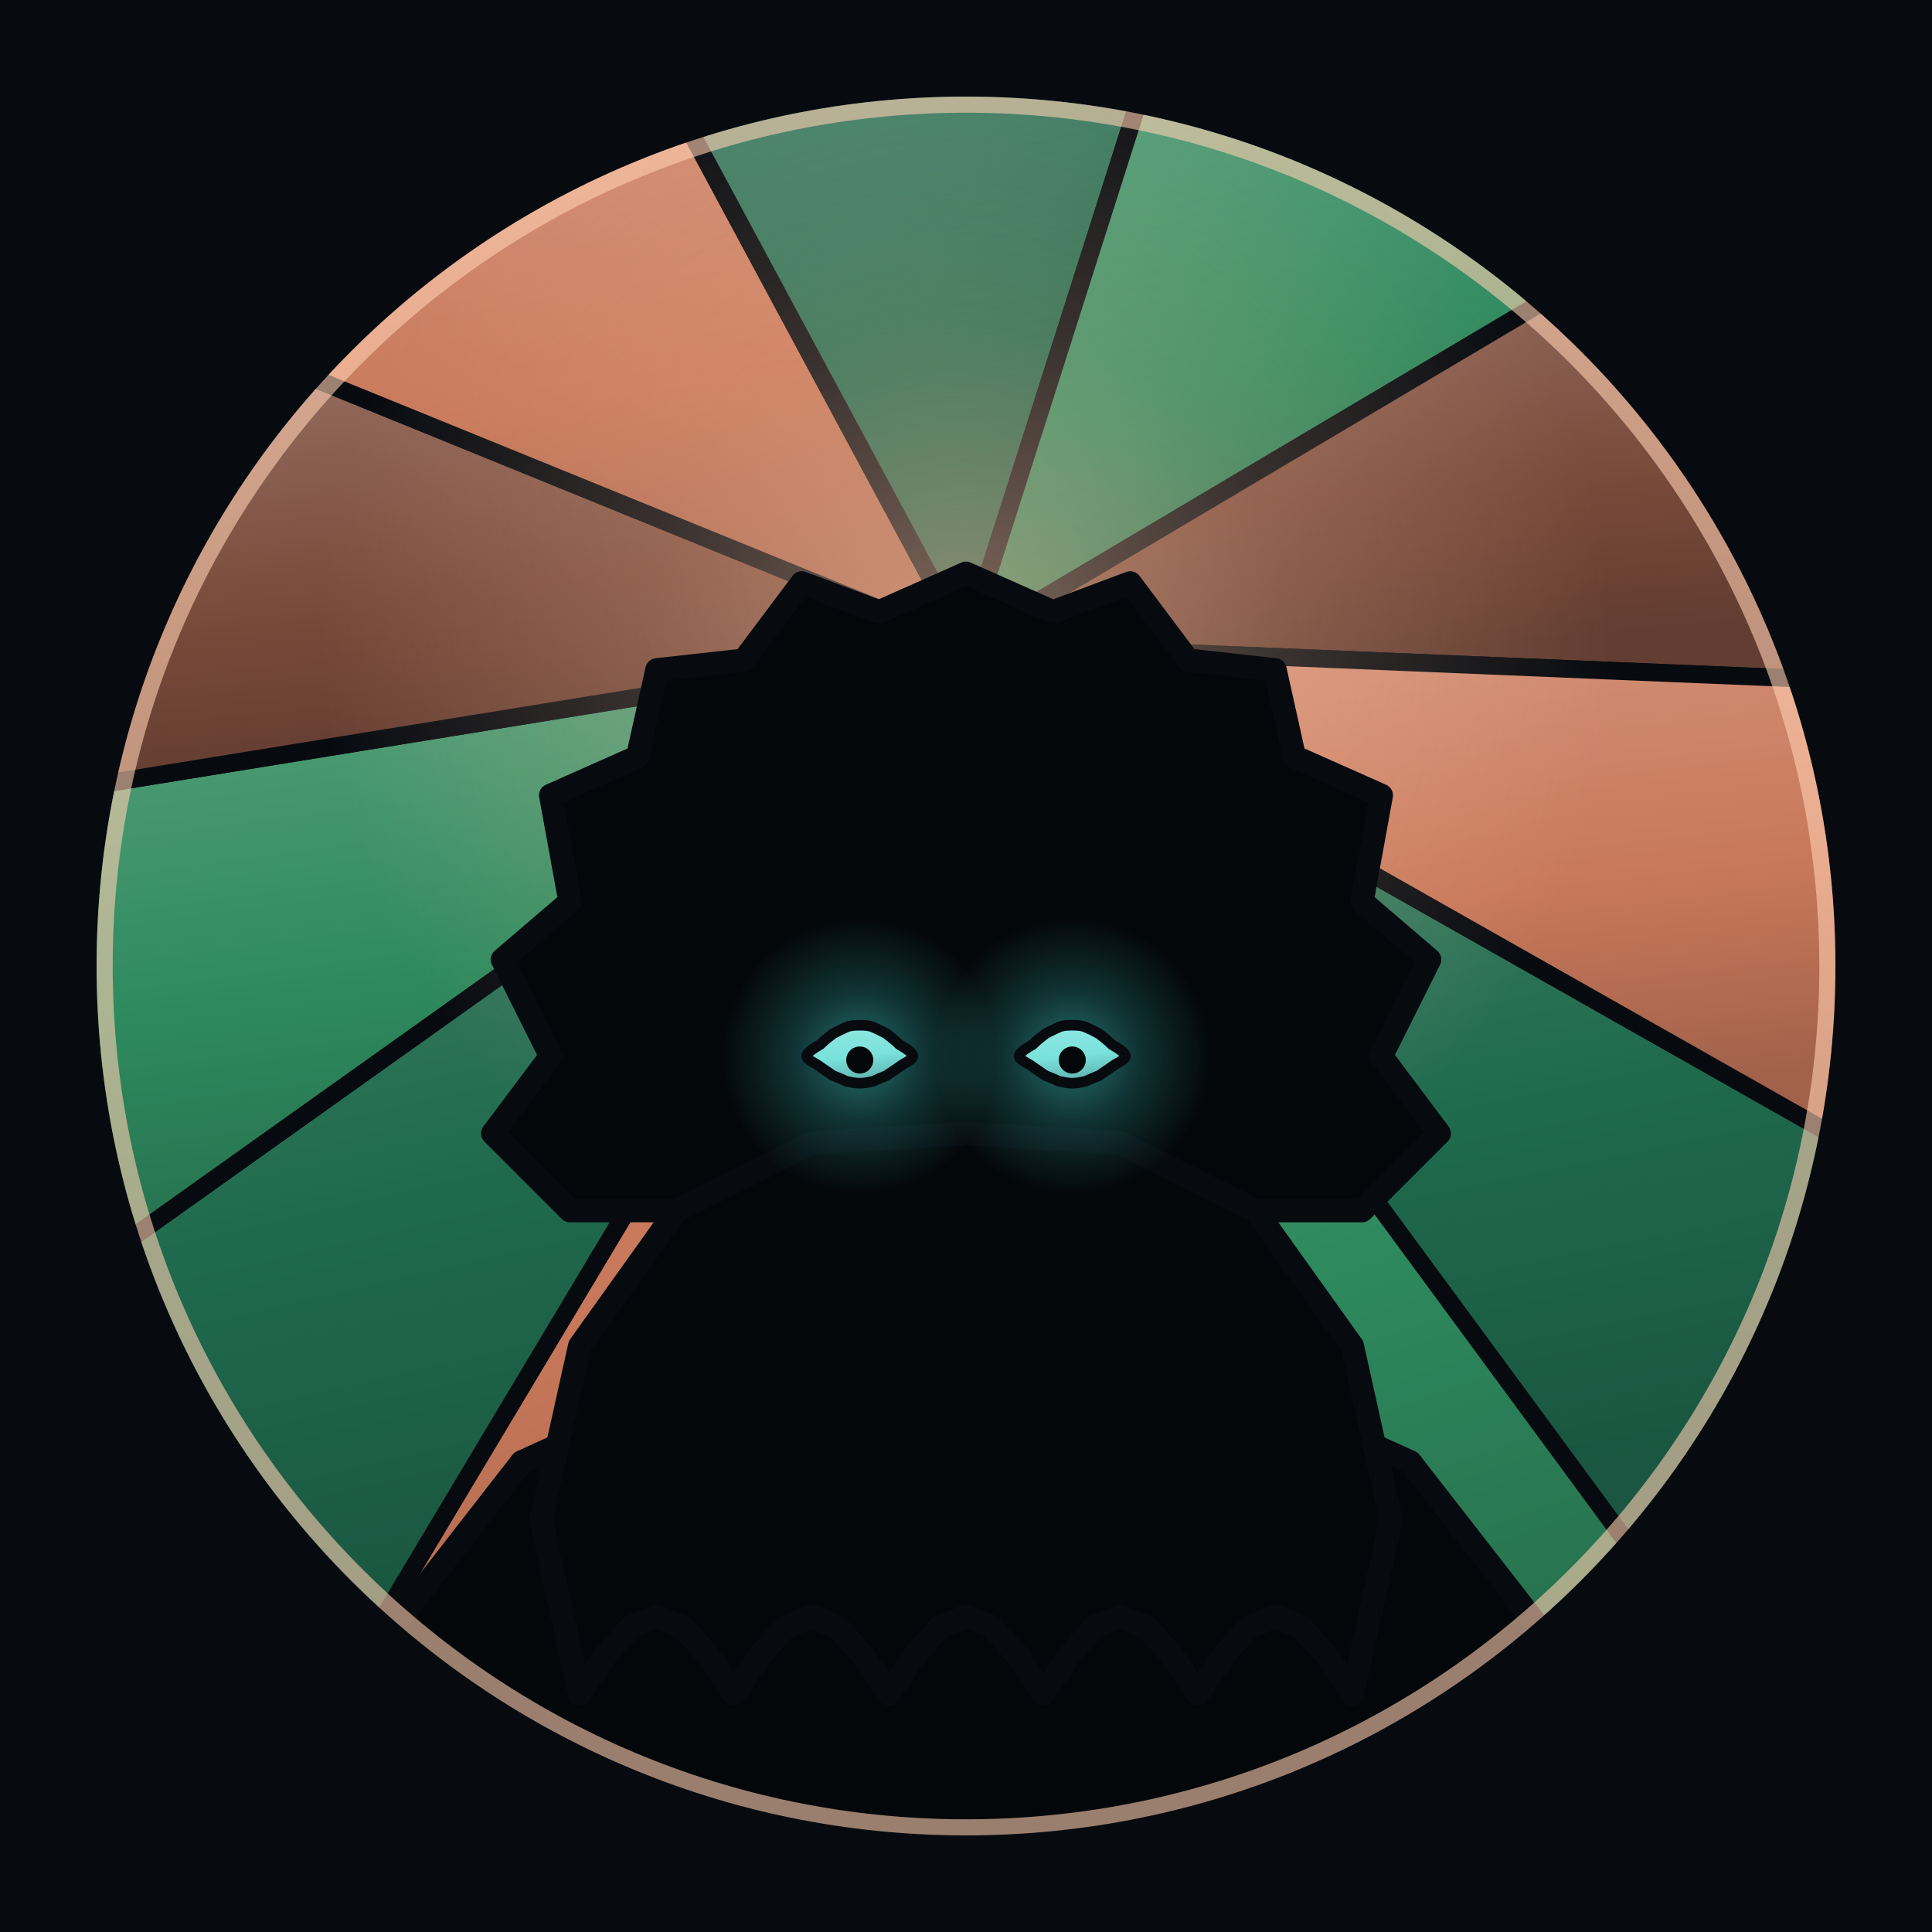
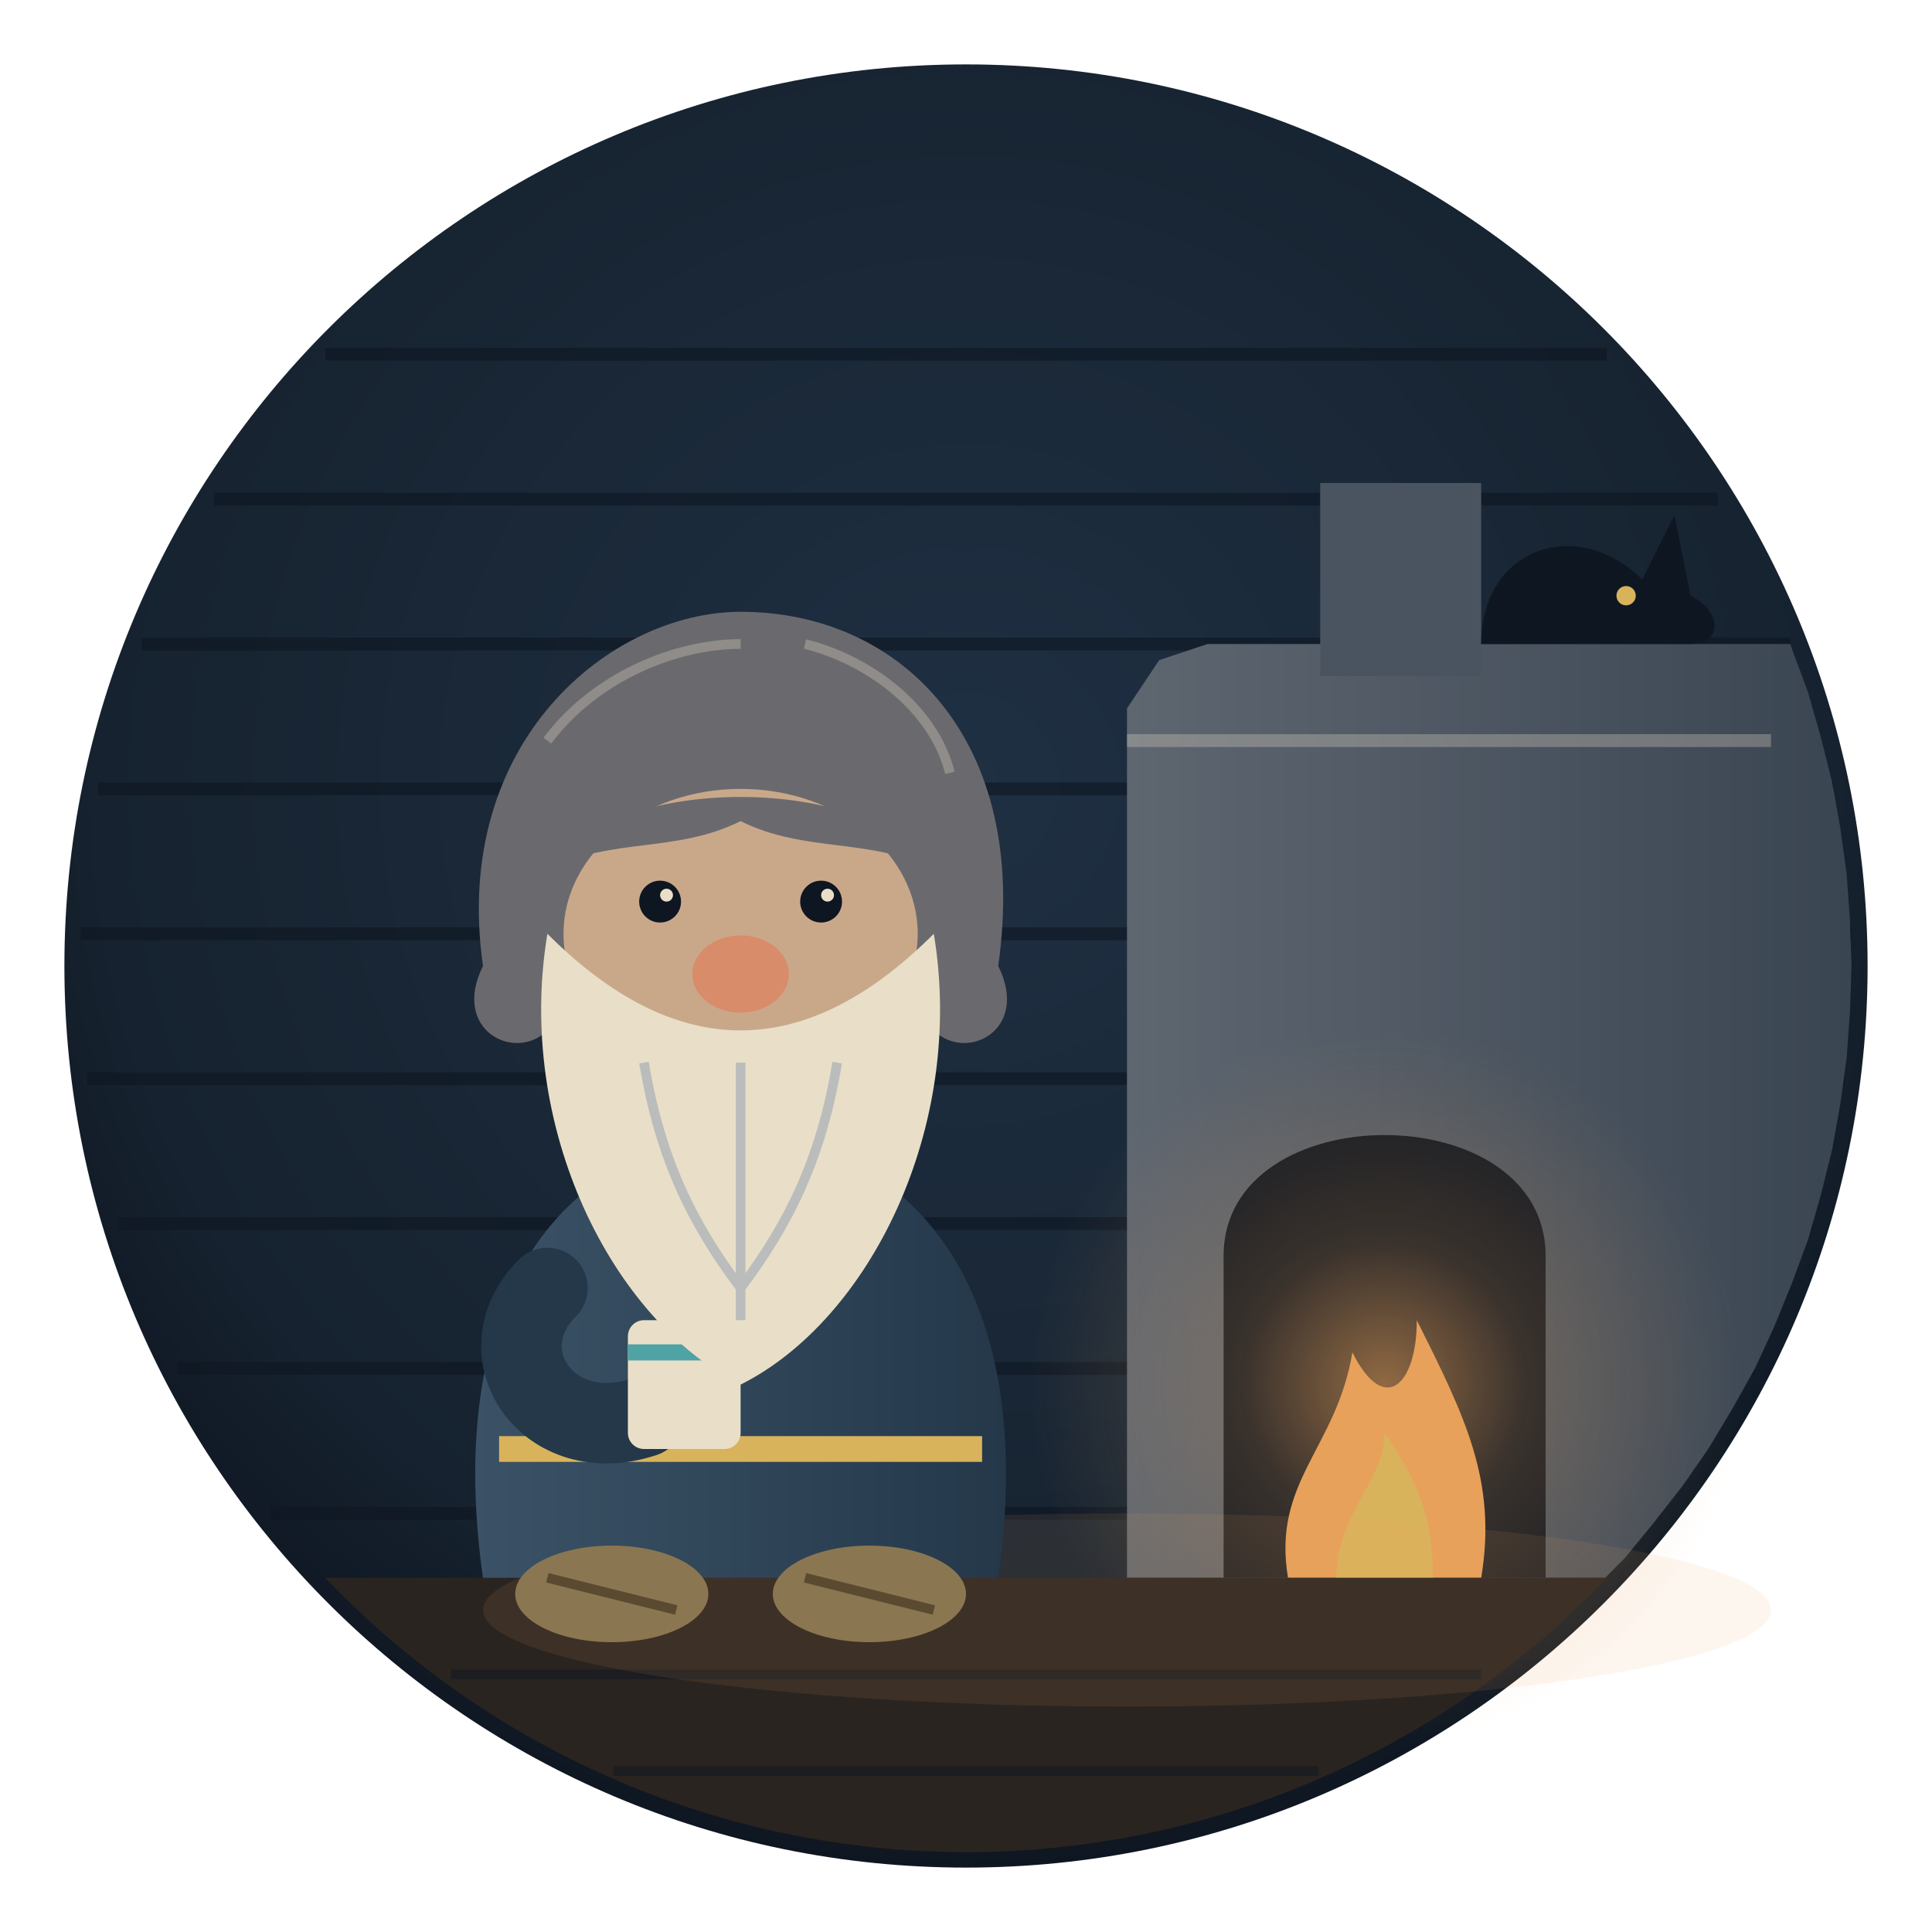
<svg xmlns="http://www.w3.org/2000/svg" viewBox="0 0 120 120">
  <defs>
-     <linearGradient id="g1" x1="0" y1="0" x2="0.2" y2="1">
-       <stop offset="0" stop-color="#4C8871" />
-       <stop offset="0.6" stop-color="#1F6A4E" />
-       <stop offset="1" stop-color="#1A5641" />
+     <radialGradient id="do1" cx="0.5" cy="0.4" r="0.6">
+       <stop offset="0" stop-color="#1F3043" />
+       <stop offset="0.8" stop-color="#16222F" />
+       <stop offset="1" stop-color="#0E1621" />
+     </radialGradient>
+     <linearGradient id="do2" x1="0" y1="0" x2="1" y2="0">
+       <stop offset="0" stop-color="#5E6670" />
+       <stop offset="1" stop-color="#3A4552" />
    </linearGradient>
-     <linearGradient id="g2" x1="0" y1="0" x2="0.2" y2="1">
-       <stop offset="0" stop-color="#58A17E" />
-       <stop offset="0.6" stop-color="#2E8A5E" />
-       <stop offset="1" stop-color="#26704E" />
+     <radialGradient id="do3" cx="0.5" cy="0.5" r="0.5">
+       <stop offset="0" stop-color="#E8A15A" stop-opacity="0.6" />
+       <stop offset="0.4" stop-color="#E8A15A" stop-opacity="0.2" />
+       <stop offset="1" stop-color="#E8A15A" stop-opacity="0" />
+     </radialGradient>
+     <linearGradient id="do4" x1="0" y1="0" x2="1" y2="0">
+       <stop offset="0" stop-color="#3B5266" />
+       <stop offset="1" stop-color="#24384A" />
    </linearGradient>
-     <linearGradient id="g3" x1="0" y1="0" x2="0.2" y2="1">
-       <stop offset="0" stop-color="#956E61" />
-       <stop offset="0.6" stop-color="#7A4A3A" />
-       <stop offset="1" stop-color="#623D31" />
-     </linearGradient>
-     <linearGradient id="g4" x1="0" y1="0" x2="0.2" y2="1">
-       <stop offset="0" stop-color="#D3937B" />
-       <stop offset="0.6" stop-color="#C8785A" />
-       <stop offset="1" stop-color="#A1614A" />
-     </linearGradient>
-     <radialGradient id="g5" cx="60" cy="40" r="40" gradientUnits="userSpaceOnUse">
-       <stop offset="0" stop-color="#FFC9A8" stop-opacity="0.5" />
-       <stop offset="0.5" stop-color="#FFC9A8" stop-opacity="0.2" />
-       <stop offset="1" stop-color="#FFC9A8" stop-opacity="0.00" />
-     </radialGradient>
-     <radialGradient id="g6" cx="169" cy="96" r="14.3" gradientUnits="userSpaceOnUse">
-       <stop offset="0" stop-color="#3FD6CC" stop-opacity="0.5" />
-       <stop offset="0.5" stop-color="#3FD6CC" stop-opacity="0.2" />
-       <stop offset="1" stop-color="#3FD6CC" stop-opacity="0.00" />
-     </radialGradient>
-     <linearGradient id="g7" x1="0" y1="0" x2="0.2" y2="1">
-       <stop offset="0" stop-color="#94E8E2" />
-       <stop offset="0.6" stop-color="#79E2DB" />
-       <stop offset="1" stop-color="#62B6B2" />
-     </linearGradient>
-     <radialGradient id="g8" cx="191" cy="96" r="14.3" gradientUnits="userSpaceOnUse">
-       <stop offset="0" stop-color="#3FD6CC" stop-opacity="0.5" />
-       <stop offset="0.5" stop-color="#3FD6CC" stop-opacity="0.2" />
-       <stop offset="1" stop-color="#3FD6CC" stop-opacity="0.00" />
-     </radialGradient>
  </defs>
-   <circle cx="60" cy="60" r="57" fill="#070B10" />
-   <path d="M60,40 114.9,71.1 113,78.2 110.1,85 106.4,91.3 102,97.1Z" fill="url(#g1)" stroke="#070B10" stroke-width="1.1" />
-   <path d="M60,40 102,97.1 96.8,102.2 90.9,106.7 84.6,110.3 77.8,113.1Z" fill="url(#g2)" stroke="#070B10" stroke-width="1.1" />
-   <path d="M60,40 77.8,113.1 70.7,115 63.5,115.9 56.1,115.9 48.9,114.9Z" fill="url(#g3)" stroke="#070B10" stroke-width="1.1" />
-   <path d="M60,40 48.9,114.9 41.8,113 35,110.1 28.7,106.4 22.9,102Z" fill="url(#g4)" stroke="#070B10" stroke-width="1.1" />
-   <path d="M60,40 22.9,102 17.8,96.8 13.3,90.9 9.7,84.6 6.9,77.8Z" fill="url(#g1)" stroke="#070B10" stroke-width="1.1" />
-   <path d="M60,40 6.9,77.8 5,70.7 4.1,63.5 4.1,56.1 5.1,48.9Z" fill="url(#g2)" stroke="#070B10" stroke-width="1.1" />
-   <path d="M60,40 5.1,48.9 7,41.8 9.9,35 13.6,28.7 18,22.9Z" fill="url(#g3)" stroke="#070B10" stroke-width="1.1" />
-   <path d="M60,40 18,22.9 23.2,17.8 29.1,13.3 35.4,9.7 42.2,6.9Z" fill="url(#g4)" stroke="#070B10" stroke-width="1.1" />
-   <path d="M60,40 42.2,6.9 49.3,5 56.5,4.1 63.9,4.1 71.1,5.1Z" fill="url(#g1)" stroke="#070B10" stroke-width="1.1" />
-   <path d="M60,40 71.1,5.1 78.2,7 85,9.9 91.3,13.6 97.1,18Z" fill="url(#g2)" stroke="#070B10" stroke-width="1.1" />
-   <path d="M60,40 97.1,18 102.2,23.2 106.7,29.1 110.3,35.4 113.1,42.2Z" fill="url(#g3)" stroke="#070B10" stroke-width="1.1" />
-   <path d="M60,40 113.1,42.2 115,49.3 115.9,56.5 115.9,63.9 114.9,71.1Z" fill="url(#g4)" stroke="#070B10" stroke-width="1.1" />
-   <circle cx="60" cy="40" r="40" fill="url(#g5)" />
-   <g transform="translate(60 68) scale(0.6) translate(-180 -100)">
-     <path d="M180,46 171,50 163,47 157,55 148,56 146,65 137,69 139,80 132,86 137,96 131,104 139,112 180,112 221,112 229,104 223,96 228,86 221,80 223,69 214,65 212,56 203,55 197,47 189,50Z" fill="#04070A" stroke="#070B10" stroke-width="2.4" stroke-linejoin="round" />
-     <path d="M180,124 156,128 134,138 120,156 114,210 180,210 246,210 240,156 226,138 204,128Z" fill="#04070A" stroke="#070B10" stroke-width="2.4" stroke-linejoin="round" />
-     <path d="M180,104 164,105 150,112 140,126 136,144 140,162 142.7,158 145.3,155.1 148,154 150.7,155.1 153.3,158 156,162 158.7,158 161.3,155.1 164,154 166.7,155.1 169.3,158 172,162 174.7,158 177.3,155.1 180,154 182.7,155.1 185.3,158 188,162 190.7,158 193.3,155.1 196,154 198.7,155.1 201.3,158 204,162 206.7,158 209.3,155.1 212,154 214.7,155.1 217.3,158 220,162 224,144 220,126 210,112 196,105Z" fill="#04070A" stroke="#070B10" stroke-width="2.4" stroke-linejoin="round" />
-     <circle cx="169" cy="96" r="14.3" fill="url(#g6)" />
-     <path d="M163.5,96C163.5,95.6 164.4,95.1 164.9,94.8C165.3,94.4 165.8,94 166.2,93.7C166.7,93.4 167.2,93.2 167.6,93C168.1,92.8 168.5,92.8 169,92.8C169.5,92.8 169.9,92.8 170.4,93C170.8,93.2 171.3,93.4 171.8,93.7C172.2,94 172.7,94.4 173.1,94.8C173.6,95.1 174.5,95.6 174.5,96C174.5,96.4 173.6,96.7 173.1,97.1C172.7,97.4 172.2,97.7 171.8,98C171.3,98.2 170.8,98.4 170.4,98.6C169.9,98.7 169.5,98.8 169,98.8C168.5,98.8 168.1,98.7 167.6,98.6C167.2,98.4 166.7,98.2 166.2,98C165.8,97.7 165.3,97.4 164.9,97.1C164.4,96.7 163.5,96.4 163.5,96Z" fill="url(#g7)" stroke="#070B10" stroke-width="1.1" />
-     <circle cx="169" cy="96.4" r="1.4" fill="#04070A" />
-     <circle cx="191" cy="96" r="14.3" fill="url(#g8)" />
-     <path d="M185.5,96C185.5,95.6 186.4,95.1 186.9,94.8C187.3,94.4 187.8,94 188.2,93.7C188.7,93.4 189.2,93.2 189.6,93C190.1,92.8 190.5,92.8 191,92.8C191.5,92.8 191.9,92.8 192.4,93C192.8,93.2 193.3,93.4 193.8,93.7C194.2,94 194.7,94.4 195.1,94.8C195.6,95.1 196.5,95.6 196.5,96C196.5,96.4 195.6,96.7 195.1,97.1C194.7,97.4 194.2,97.7 193.8,98C193.3,98.2 192.8,98.4 192.4,98.6C191.9,98.7 191.5,98.8 191,98.8C190.5,98.8 190.1,98.7 189.6,98.6C189.2,98.4 188.7,98.2 188.2,98C187.8,97.7 187.3,97.4 186.9,97.1C186.4,96.7 185.5,96.4 185.5,96Z" fill="url(#g7)" stroke="#070B10" stroke-width="1.1" />
-     <circle cx="191" cy="96.4" r="1.4" fill="#04070A" />
-   </g>
-   <path d="M-1,-1 121,-1 121,121 -1,121ZM116,60 115.5,67.3 114.1,74.5 111.7,81.4 108.5,88 104.4,94.1 99.6,99.6 94.1,104.4 88,108.5 81.4,111.7 74.5,114.1 67.3,115.5 60,116 52.7,115.5 45.5,114.1 38.6,111.7 32,108.5 25.9,104.4 20.4,99.6 15.6,94.1 11.5,88 8.3,81.4 5.9,74.5 4.5,67.3 4,60 4.5,52.7 5.9,45.5 8.3,38.6 11.5,32 15.6,25.9 20.4,20.4 25.9,15.6 32,11.5 38.6,8.3 45.5,5.9 52.7,4.5 60,4 67.3,4.5 74.5,5.9 81.4,8.3 88,11.5 94.1,15.6 99.6,20.4 104.4,25.9 108.5,32 111.7,38.6 114.1,45.5 115.5,52.7Z" fill="#070B10" fill-rule="evenodd" />
-   <circle cx="60" cy="60" r="56" fill="none" stroke="#070B10" stroke-width="4" />
-   <circle cx="60" cy="60" r="53.5" fill="none" stroke="#FFCEB1" stroke-width="1" stroke-opacity="0.6" />
+   <circle cx="60" cy="60" r="56" fill="url(#do1)" />
+   <path d="M20.2,22H99.8M13.3,31H106.7M8.8,40H111.2M6.1,49H113.9M5,58H115M5.4,67H114.6M7.4,76H112.6M11,85H109M16.8,94H103.2" stroke="#0E1621" stroke-width="0.8" opacity="0.6" />
+   <polygon points="111.3,40.3 112.3,43 113.1,45.8 113.8,48.6 114.3,51.4 114.7,54.3 114.9,57.1 115,60 114.9,62.9 114.7,65.7 114.3,68.6 113.8,71.4 113.1,74.2 112.3,77 111.3,79.7 110.2,82.4 109,85 107.6,87.5 106.1,90 104.5,92.3 102.7,94.6 100.9,96.8 99.7,98 70,98 70,44 72,41 75,40 111.2,40" fill="url(#do2)" />
+   <path d="M70,46h40" stroke="#E9DFC8" stroke-width="0.8" opacity="0.3" />
+   <path d="M76,98V78C76,68 96,68 96,78V98Z" fill="#0E1621" />
+   <circle cx="86" cy="86" r="22" fill="url(#do3)" />
+   <path d="M80,98C79,92 83,90 84,84C86,88 88,86 88,82C91,88 93,92 92,98Z" fill="#E8A15A" />
+   <path d="M83,98C83,94 86,92 86,89C88,92 89,94 89,98Z" fill="#D9B35B" />
+   <rect x="82" y="30" width="10" height="12" fill="#4A5460" />
+   <path d="M20.2,98L99.8,98A55,55 0 0 1 20.2,98Z" fill="#2A2420" />
+   <path d="M28,104H92M38.1,110H81.9" stroke="#0E1621" stroke-width="0.6" opacity="0.5" />
+   <ellipse cx="70" cy="100" rx="40" ry="6" fill="#E8A15A" opacity="0.1" />
+   <path d="M30,98C28,84 32,72 46,70C60,72 64,84 62,98Z" fill="url(#do4)" />
+   <path d="M31,90H61" stroke="#D9B35B" stroke-width="1.6" />
+   <ellipse cx="38" cy="99" rx="6" ry="3" fill="#8A7650" />
+   <ellipse cx="54" cy="99" rx="6" ry="3" fill="#8A7650" />
+   <path d="M34,98l8,2M50,98l8,2" stroke="#5A4A30" stroke-width="0.6" />
+   <path d="M34,80C30,84 34,90 40,88" stroke="#24384A" stroke-width="5" fill="none" stroke-linecap="round" />
+   <rect x="39" y="82" width="7" height="8" fill="#E9DFC8" rx="1" />
+   <path d="M39,84h7" stroke="#4FA3A5" stroke-width="1" />
+   <path d="M41,80c-1,-3 1,-4 0,-7M44,80c-1,-3 1,-4 0,-6" stroke="#E9DFC8" stroke-width="0.6" opacity="0.4" fill="none" />
+   <path d="M30,60C28,46 38,38 46,38C56,38 64,46 62,60C64,64 60,66 58,64L34,64C32,66 28,64 30,60Z" fill="#6A6A6E" />
+   <path d="M34,46c3,-4 8,-6 12,-6M50,40c4,1 8,4 9,8" stroke="#E9DFC8" stroke-width="0.6" opacity="0.3" fill="none" />
+   <ellipse cx="46" cy="58" rx="11" ry="9" fill="#C9A88A" />
+   <path d="M34,58C32,70 38,82 46,86C54,82 60,70 58,58C54,62 50,64 46,64C42,64 38,62 34,58Z" fill="#E9DFC8" />
+   <path d="M40,66c1,6 3,10 6,14M46,66v16M52,66c-1,6 -3,10 -6,14" stroke="#9BA7B4" stroke-width="0.6" fill="none" opacity="0.6" />
+   <path d="M34,54C38,48 54,48 58,54C54,52 50,53 46,51C42,53 38,52 34,54Z" fill="#6A6A6E" />
+   <circle cx="41" cy="56" r="1.3" fill="#0E1621" />
+   <circle cx="51" cy="56" r="1.3" fill="#0E1621" />
+   <circle cx="41.4" cy="55.6" r="0.4" fill="#E9DFC8" />
+   <circle cx="51.4" cy="55.6" r="0.4" fill="#E9DFC8" />
+   <ellipse cx="46" cy="60.5" rx="3" ry="2.4" fill="#D98C6A" />
+   <path d="M92,40c0,-6 6,-8 10,-4l2,-4l1,5c2,1 2,3 0,3Z" fill="#0E1621" />
+   <circle cx="101" cy="37" r="0.6" fill="#D9B35B" />
</svg>
